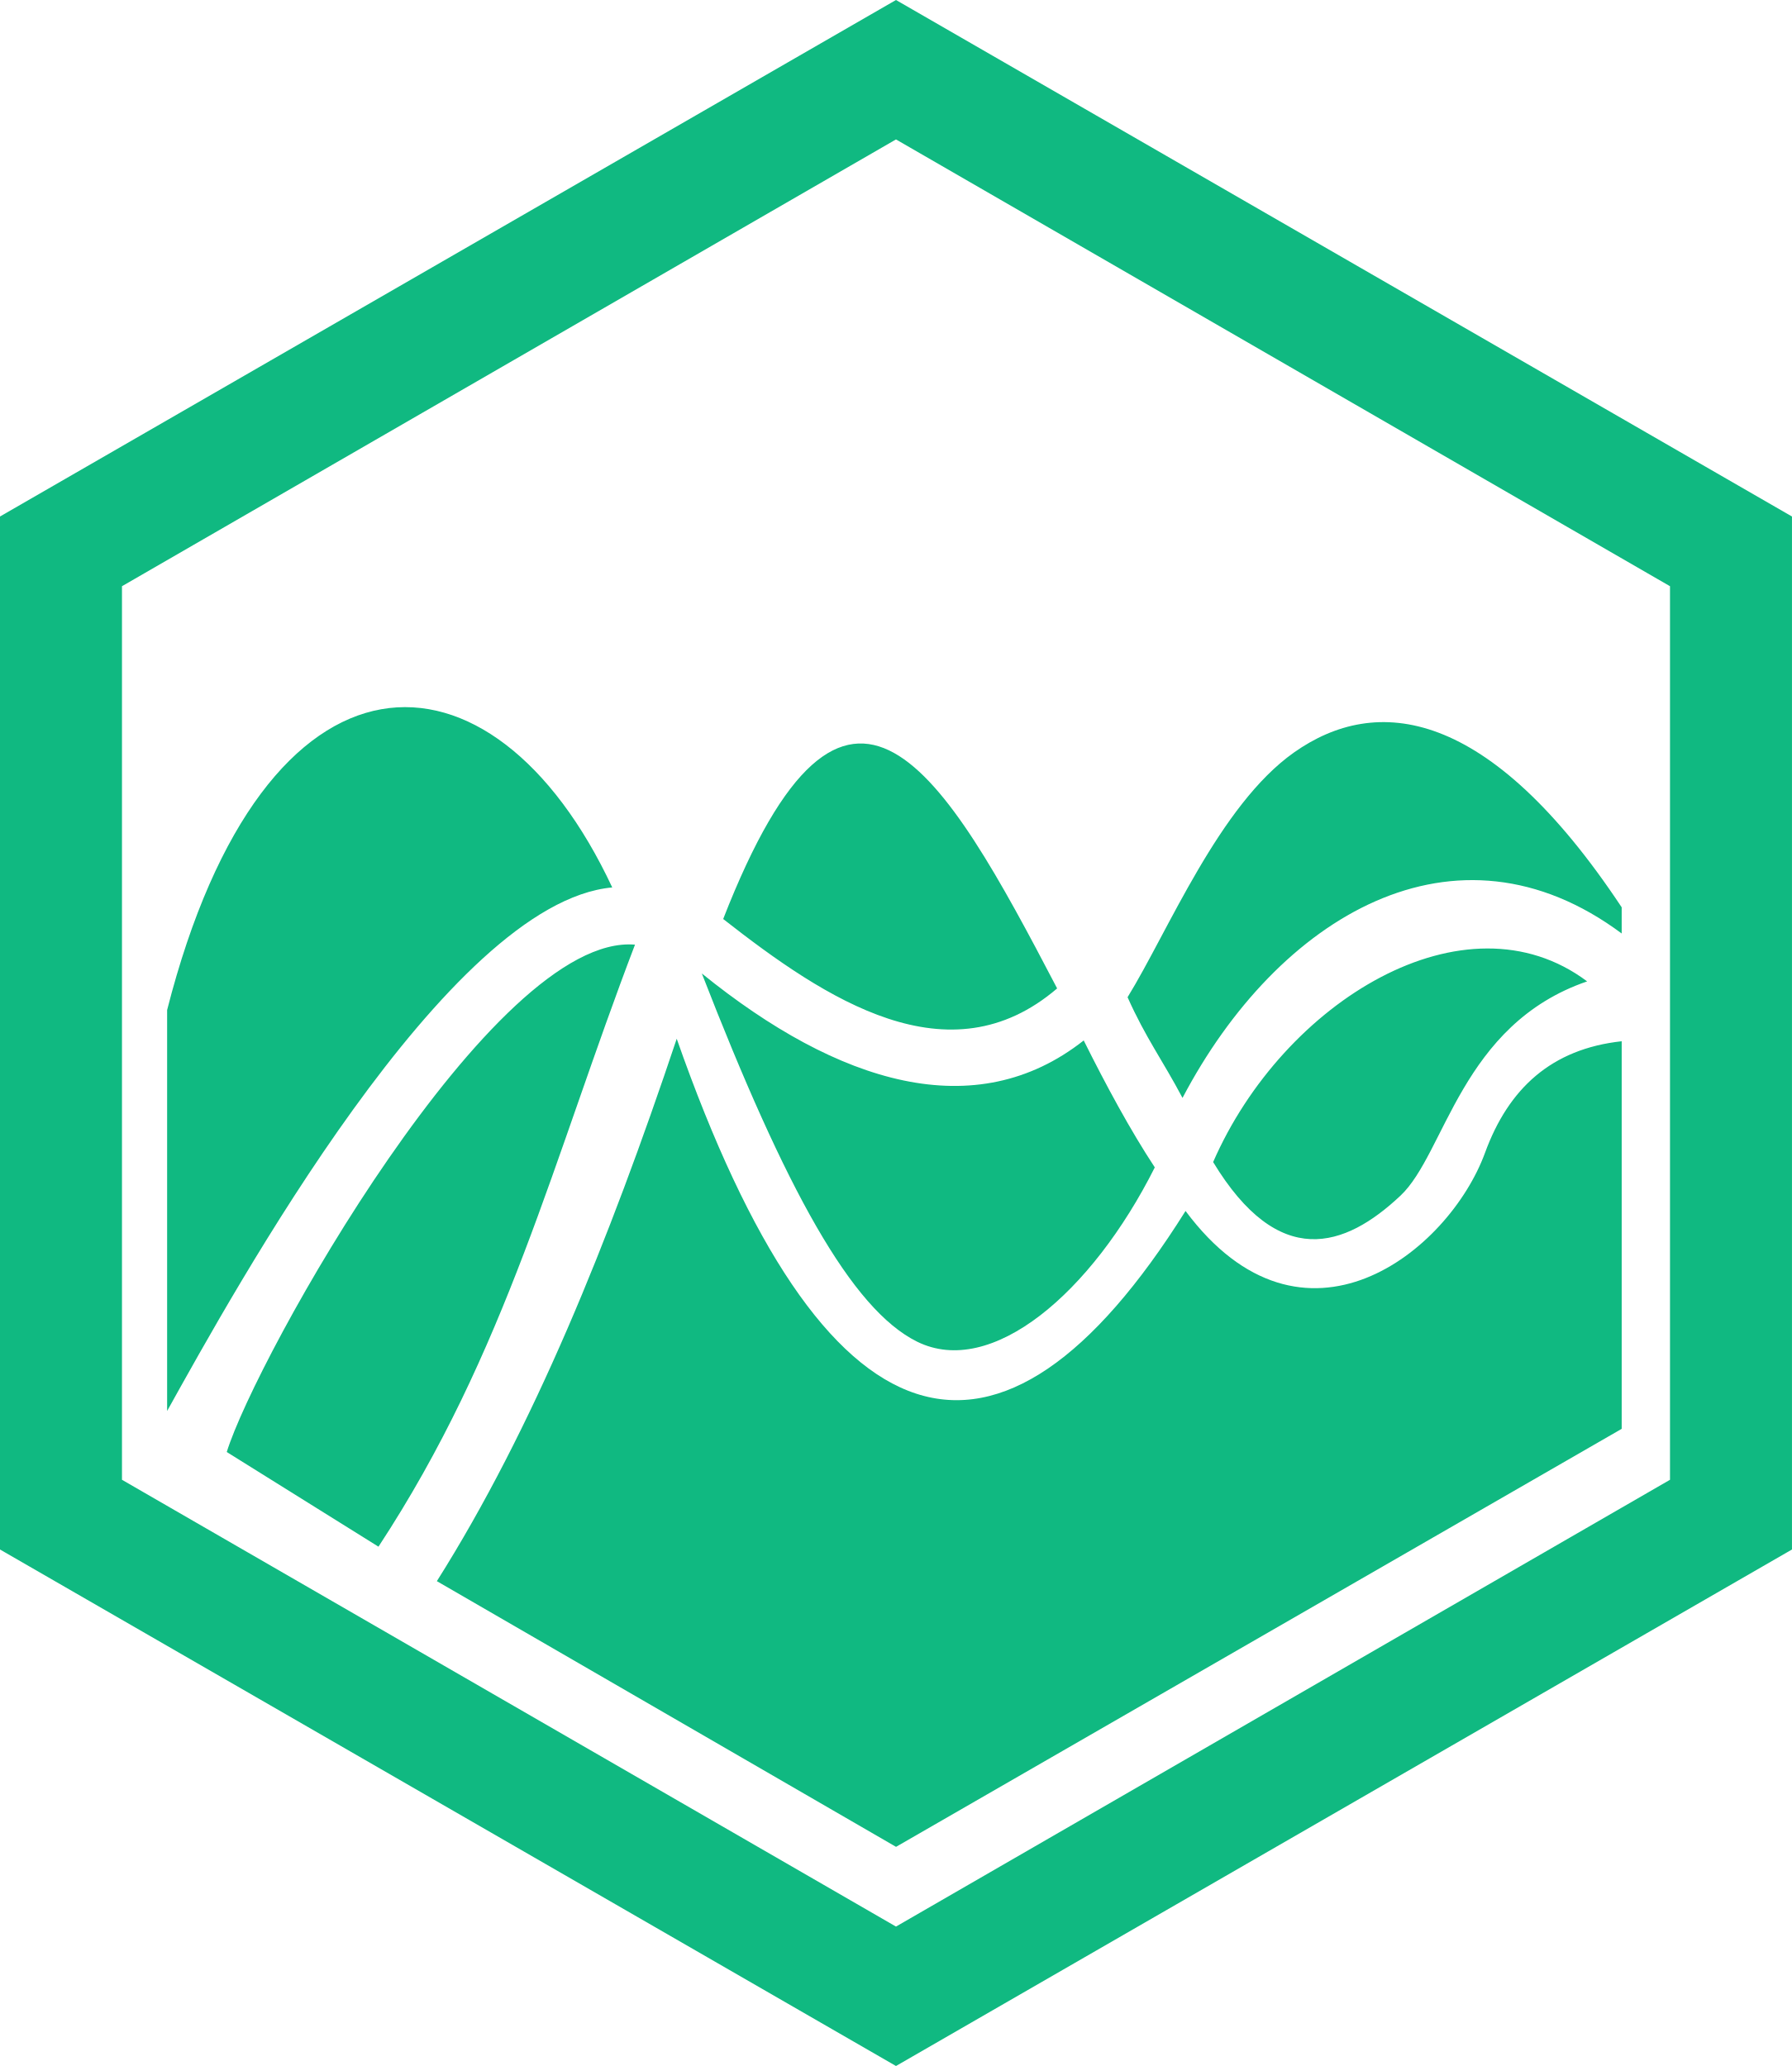
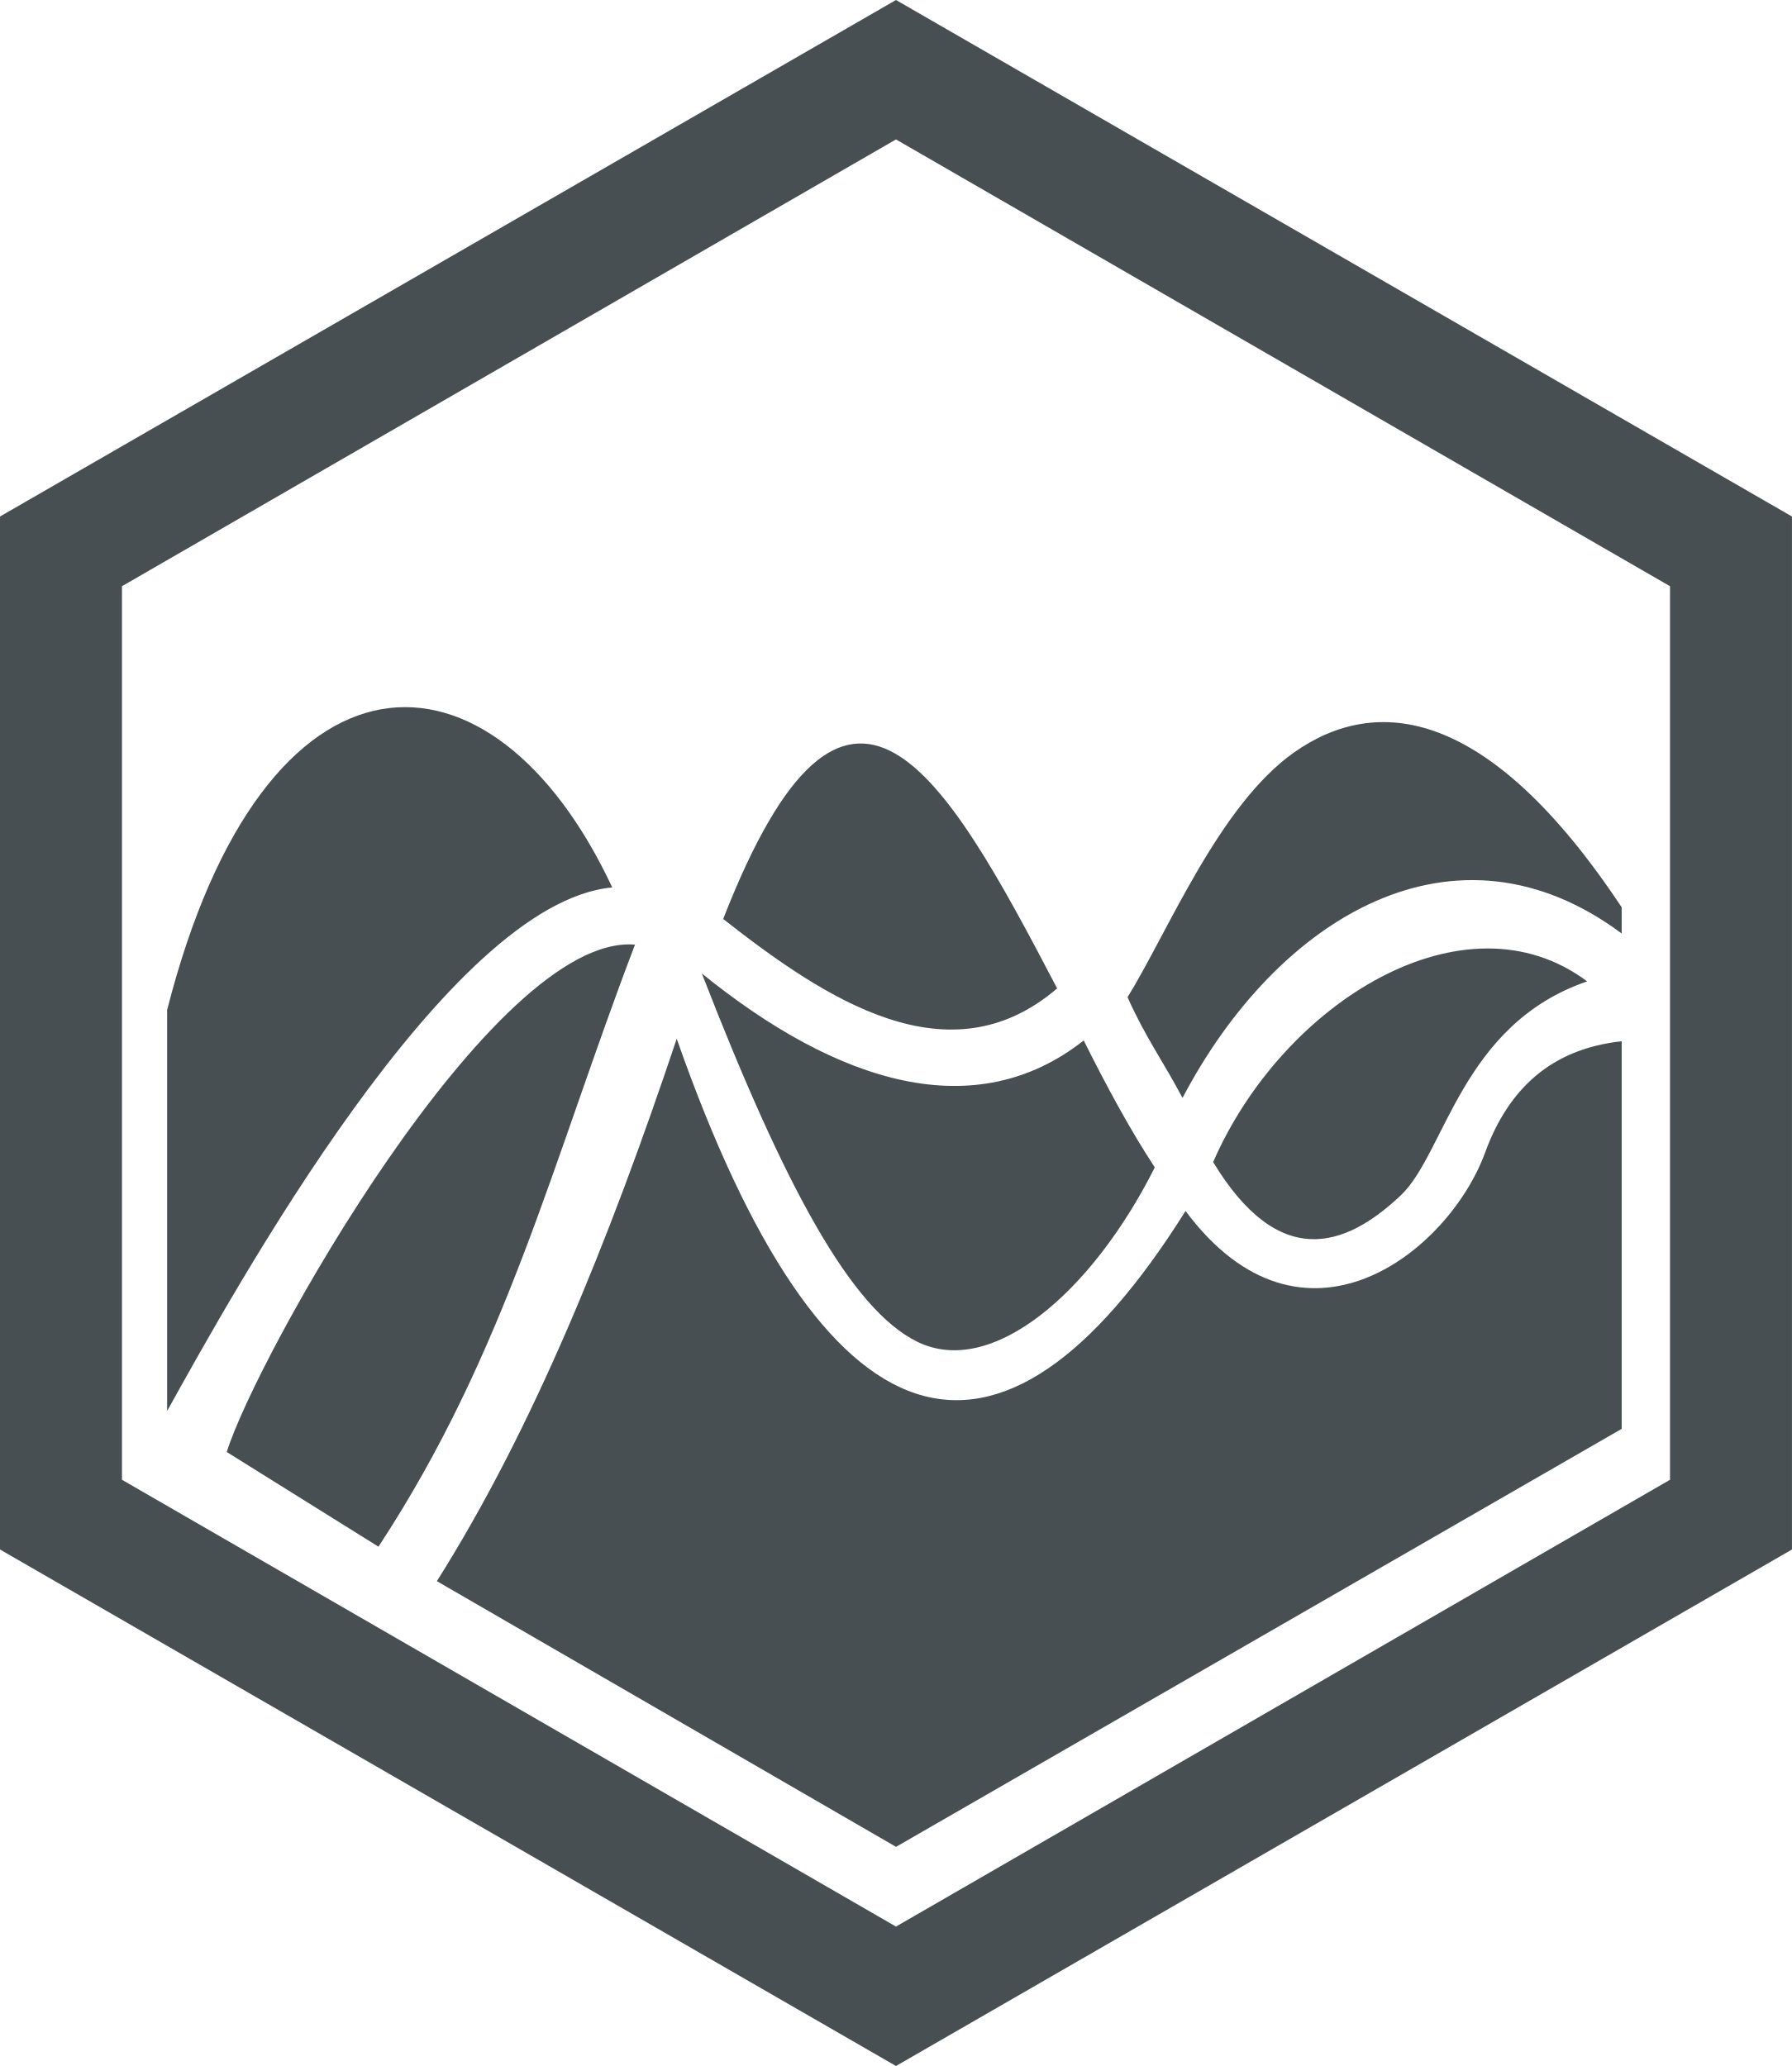
<svg xmlns="http://www.w3.org/2000/svg" version="1.1" width="444px" height="512px">
-   <path fill="#10b981" d="M93.773,383.301l-37.589-23.461c7.174-23.247,66.002-128.702,101.151-125.735C136.958,287.417,125.54,334.915,93.773,383.301z M167.672,257.426c-16.824,50.264-35.685,96.805-59.43,134.418l113.77,65.846l179.796-103.591v-96.054c-17.409,1.899-28.04,11.714-33.856,27.625c-8.965,24.522-45.089,53.527-74.208,14.434C247.45,373.921,204.053,361.235,167.672,257.426z M151.696,219.926c-29.717-63.535-86.129-64.359-110.288,30.382v99.365C58.16,319.591,110.903,223.644,151.696,219.926z M393.247,243.21c-30.182-22.633-75.278,4.926-92.667,44.772c16.273,26.846,32.626,21.313,46.433,8.315C358.129,285.832,362.001,253.914,393.247,243.21z M261.929,244.951c-28.166-53.935-52.027-95.948-82.744-17.202C204.631,247.693,235.122,267.898,261.929,244.951z M286.125,289.305c-6.059-9.206-12.039-20.276-17.611-31.459c-26.777,21.109-60.708,10.871-94.622-16.601c20.782,53.5,37.073,83.209,53.345,91.252C245.623,341.583,270.441,320.526,286.125,289.305z M30.222,145.277v221.446L222,477.446l191.778-110.723V145.277L222,34.554L30.222,145.277z M444,128v256L222,512L0,384V128l222-128L444,128z M401.808,224.855c-33.024-49.825-60.827-52.759-81.188-38.38c-18.527,13.084-31.145,44.257-41.24,60.66c4.485,10.063,8.71,15.672,13.613,24.951c23.655-45.014,67.621-71.407,108.814-40.748V224.855z" />
+   <path fill="#484f52" d="M93.773,383.301l-37.589-23.461c7.174-23.247,66.002-128.702,101.151-125.735C136.958,287.417,125.54,334.915,93.773,383.301z M167.672,257.426c-16.824,50.264-35.685,96.805-59.43,134.418l113.77,65.846l179.796-103.591v-96.054c-17.409,1.899-28.04,11.714-33.856,27.625c-8.965,24.522-45.089,53.527-74.208,14.434C247.45,373.921,204.053,361.235,167.672,257.426z M151.696,219.926c-29.717-63.535-86.129-64.359-110.288,30.382v99.365C58.16,319.591,110.903,223.644,151.696,219.926z M393.247,243.21c-30.182-22.633-75.278,4.926-92.667,44.772c16.273,26.846,32.626,21.313,46.433,8.315C358.129,285.832,362.001,253.914,393.247,243.21z M261.929,244.951c-28.166-53.935-52.027-95.948-82.744-17.202C204.631,247.693,235.122,267.898,261.929,244.951z M286.125,289.305c-6.059-9.206-12.039-20.276-17.611-31.459c-26.777,21.109-60.708,10.871-94.622-16.601c20.782,53.5,37.073,83.209,53.345,91.252C245.623,341.583,270.441,320.526,286.125,289.305z M30.222,145.277v221.446L222,477.446l191.778-110.723V145.277L222,34.554L30.222,145.277z M444,128v256L222,512L0,384V128l222-128L444,128z M401.808,224.855c-33.024-49.825-60.827-52.759-81.188-38.38c-18.527,13.084-31.145,44.257-41.24,60.66c4.485,10.063,8.71,15.672,13.613,24.951c23.655-45.014,67.621-71.407,108.814-40.748V224.855z" />
</svg>
